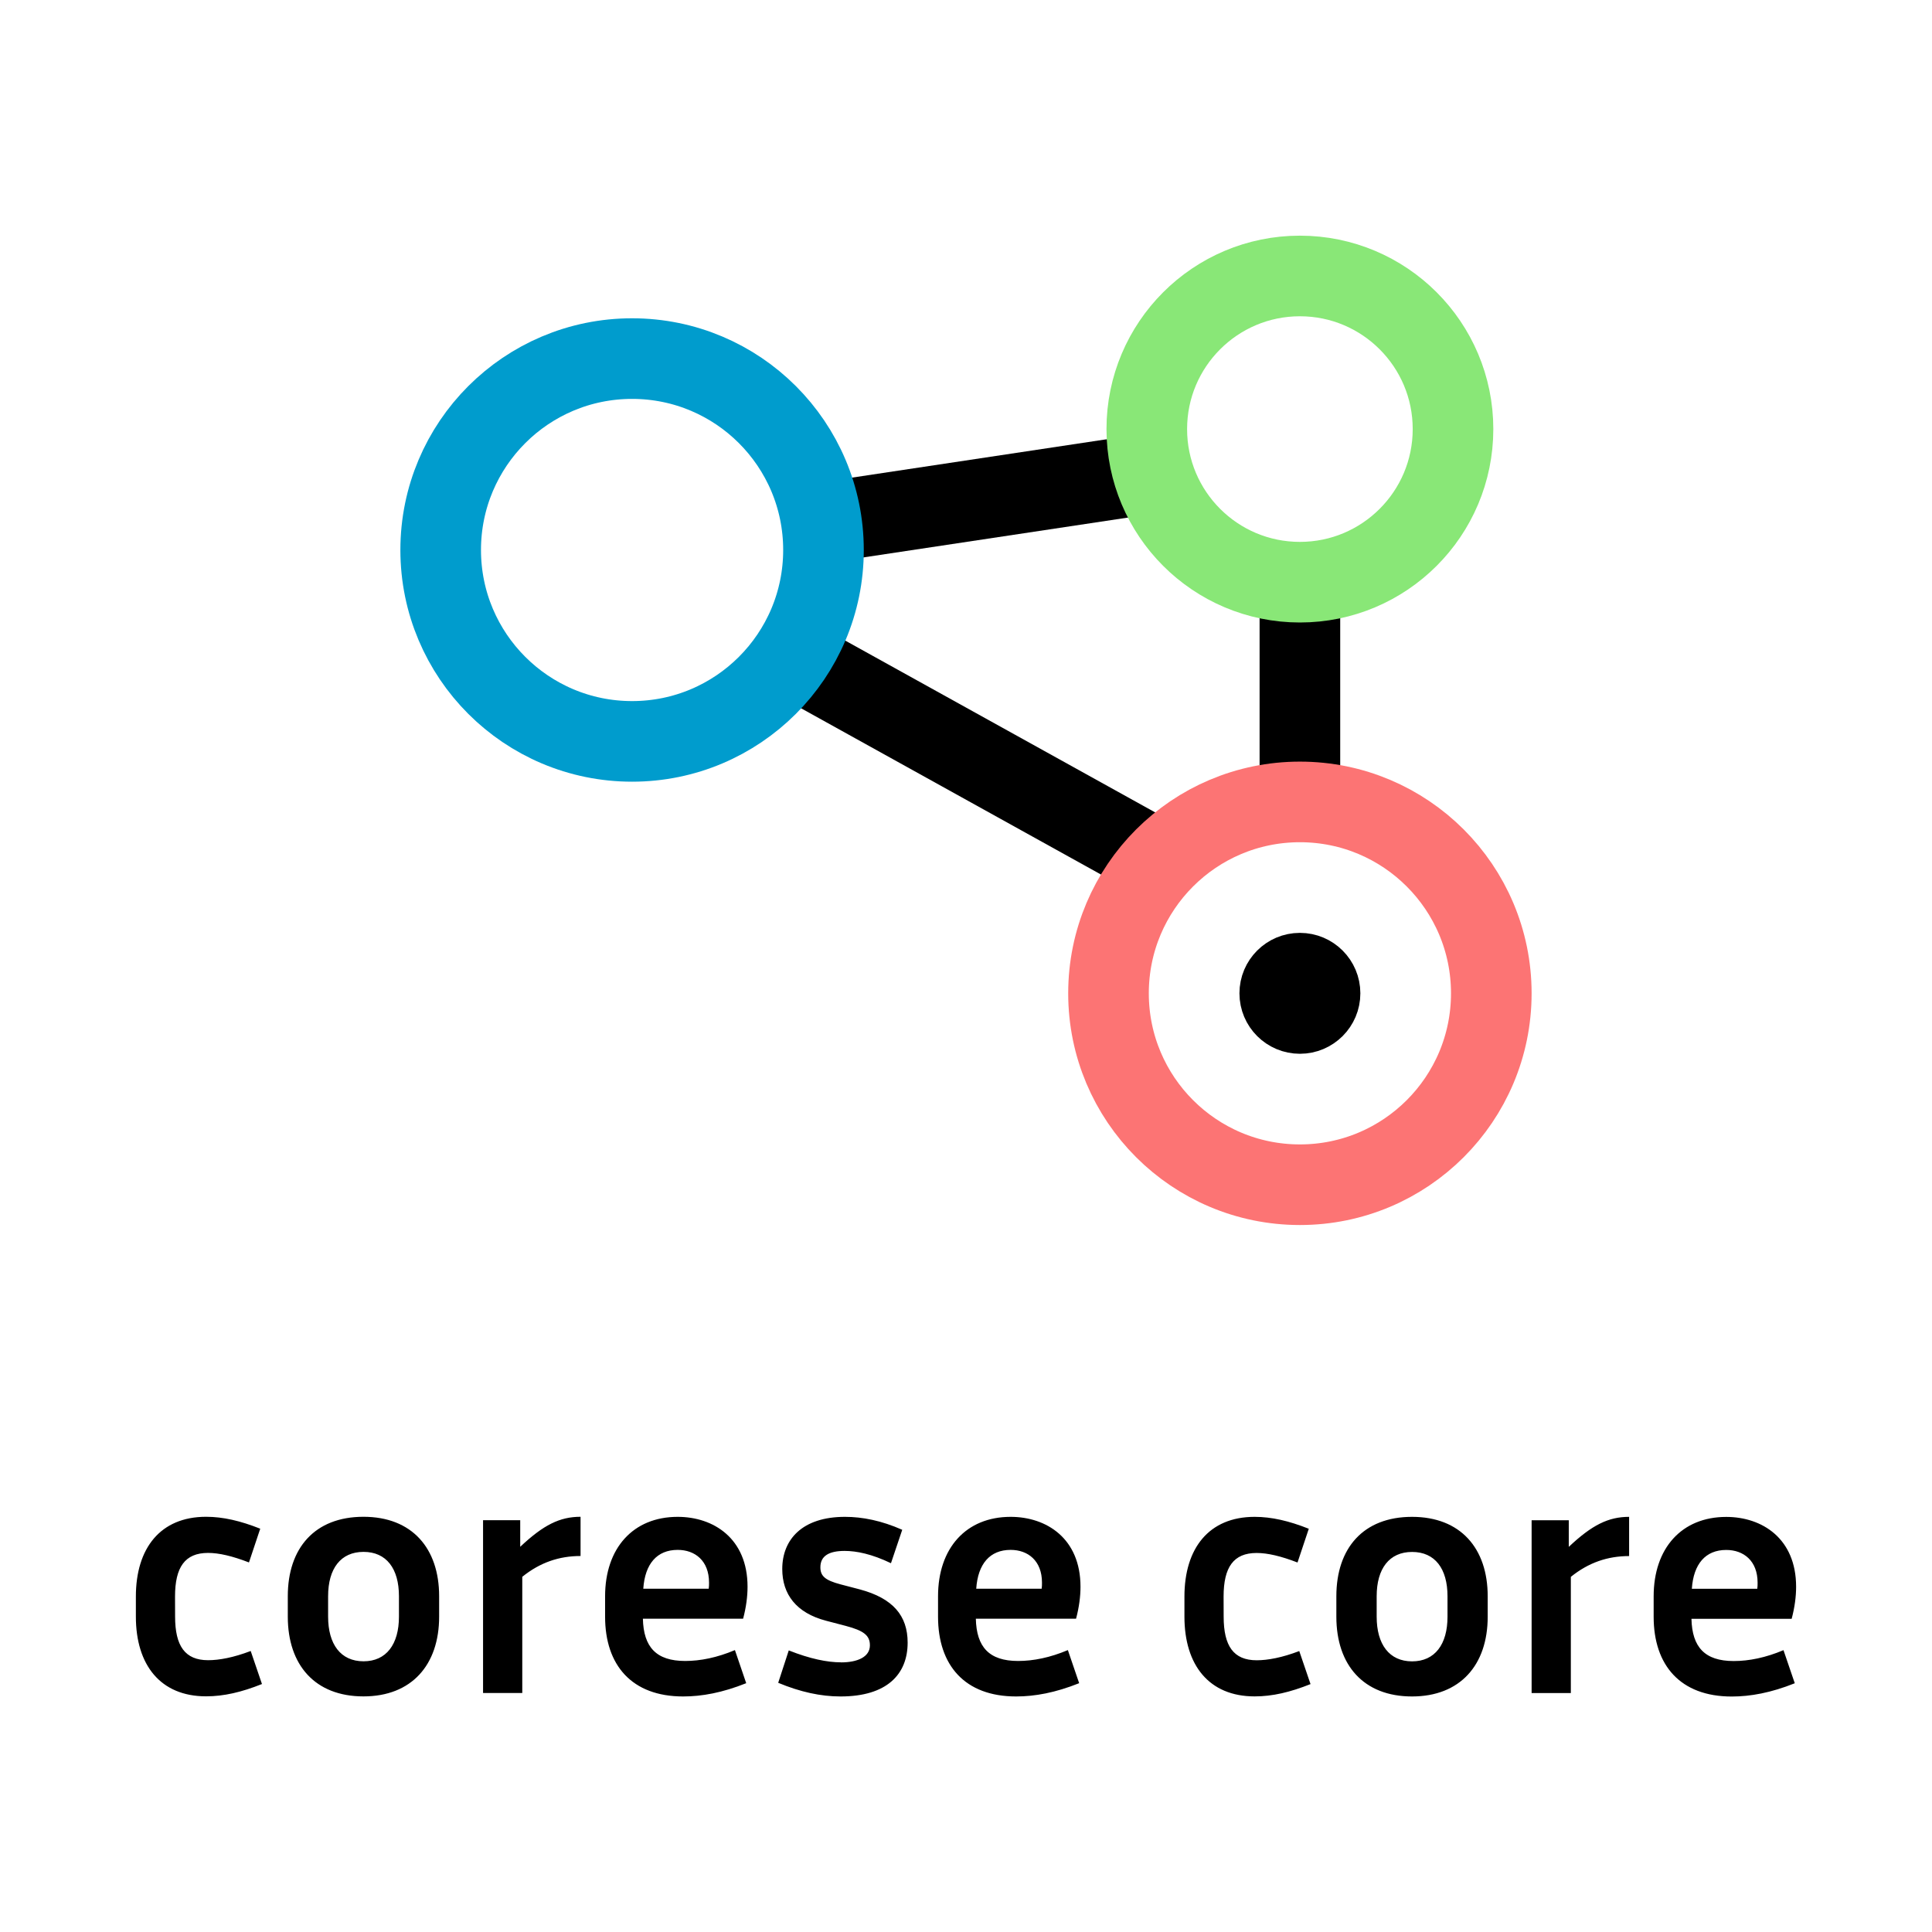
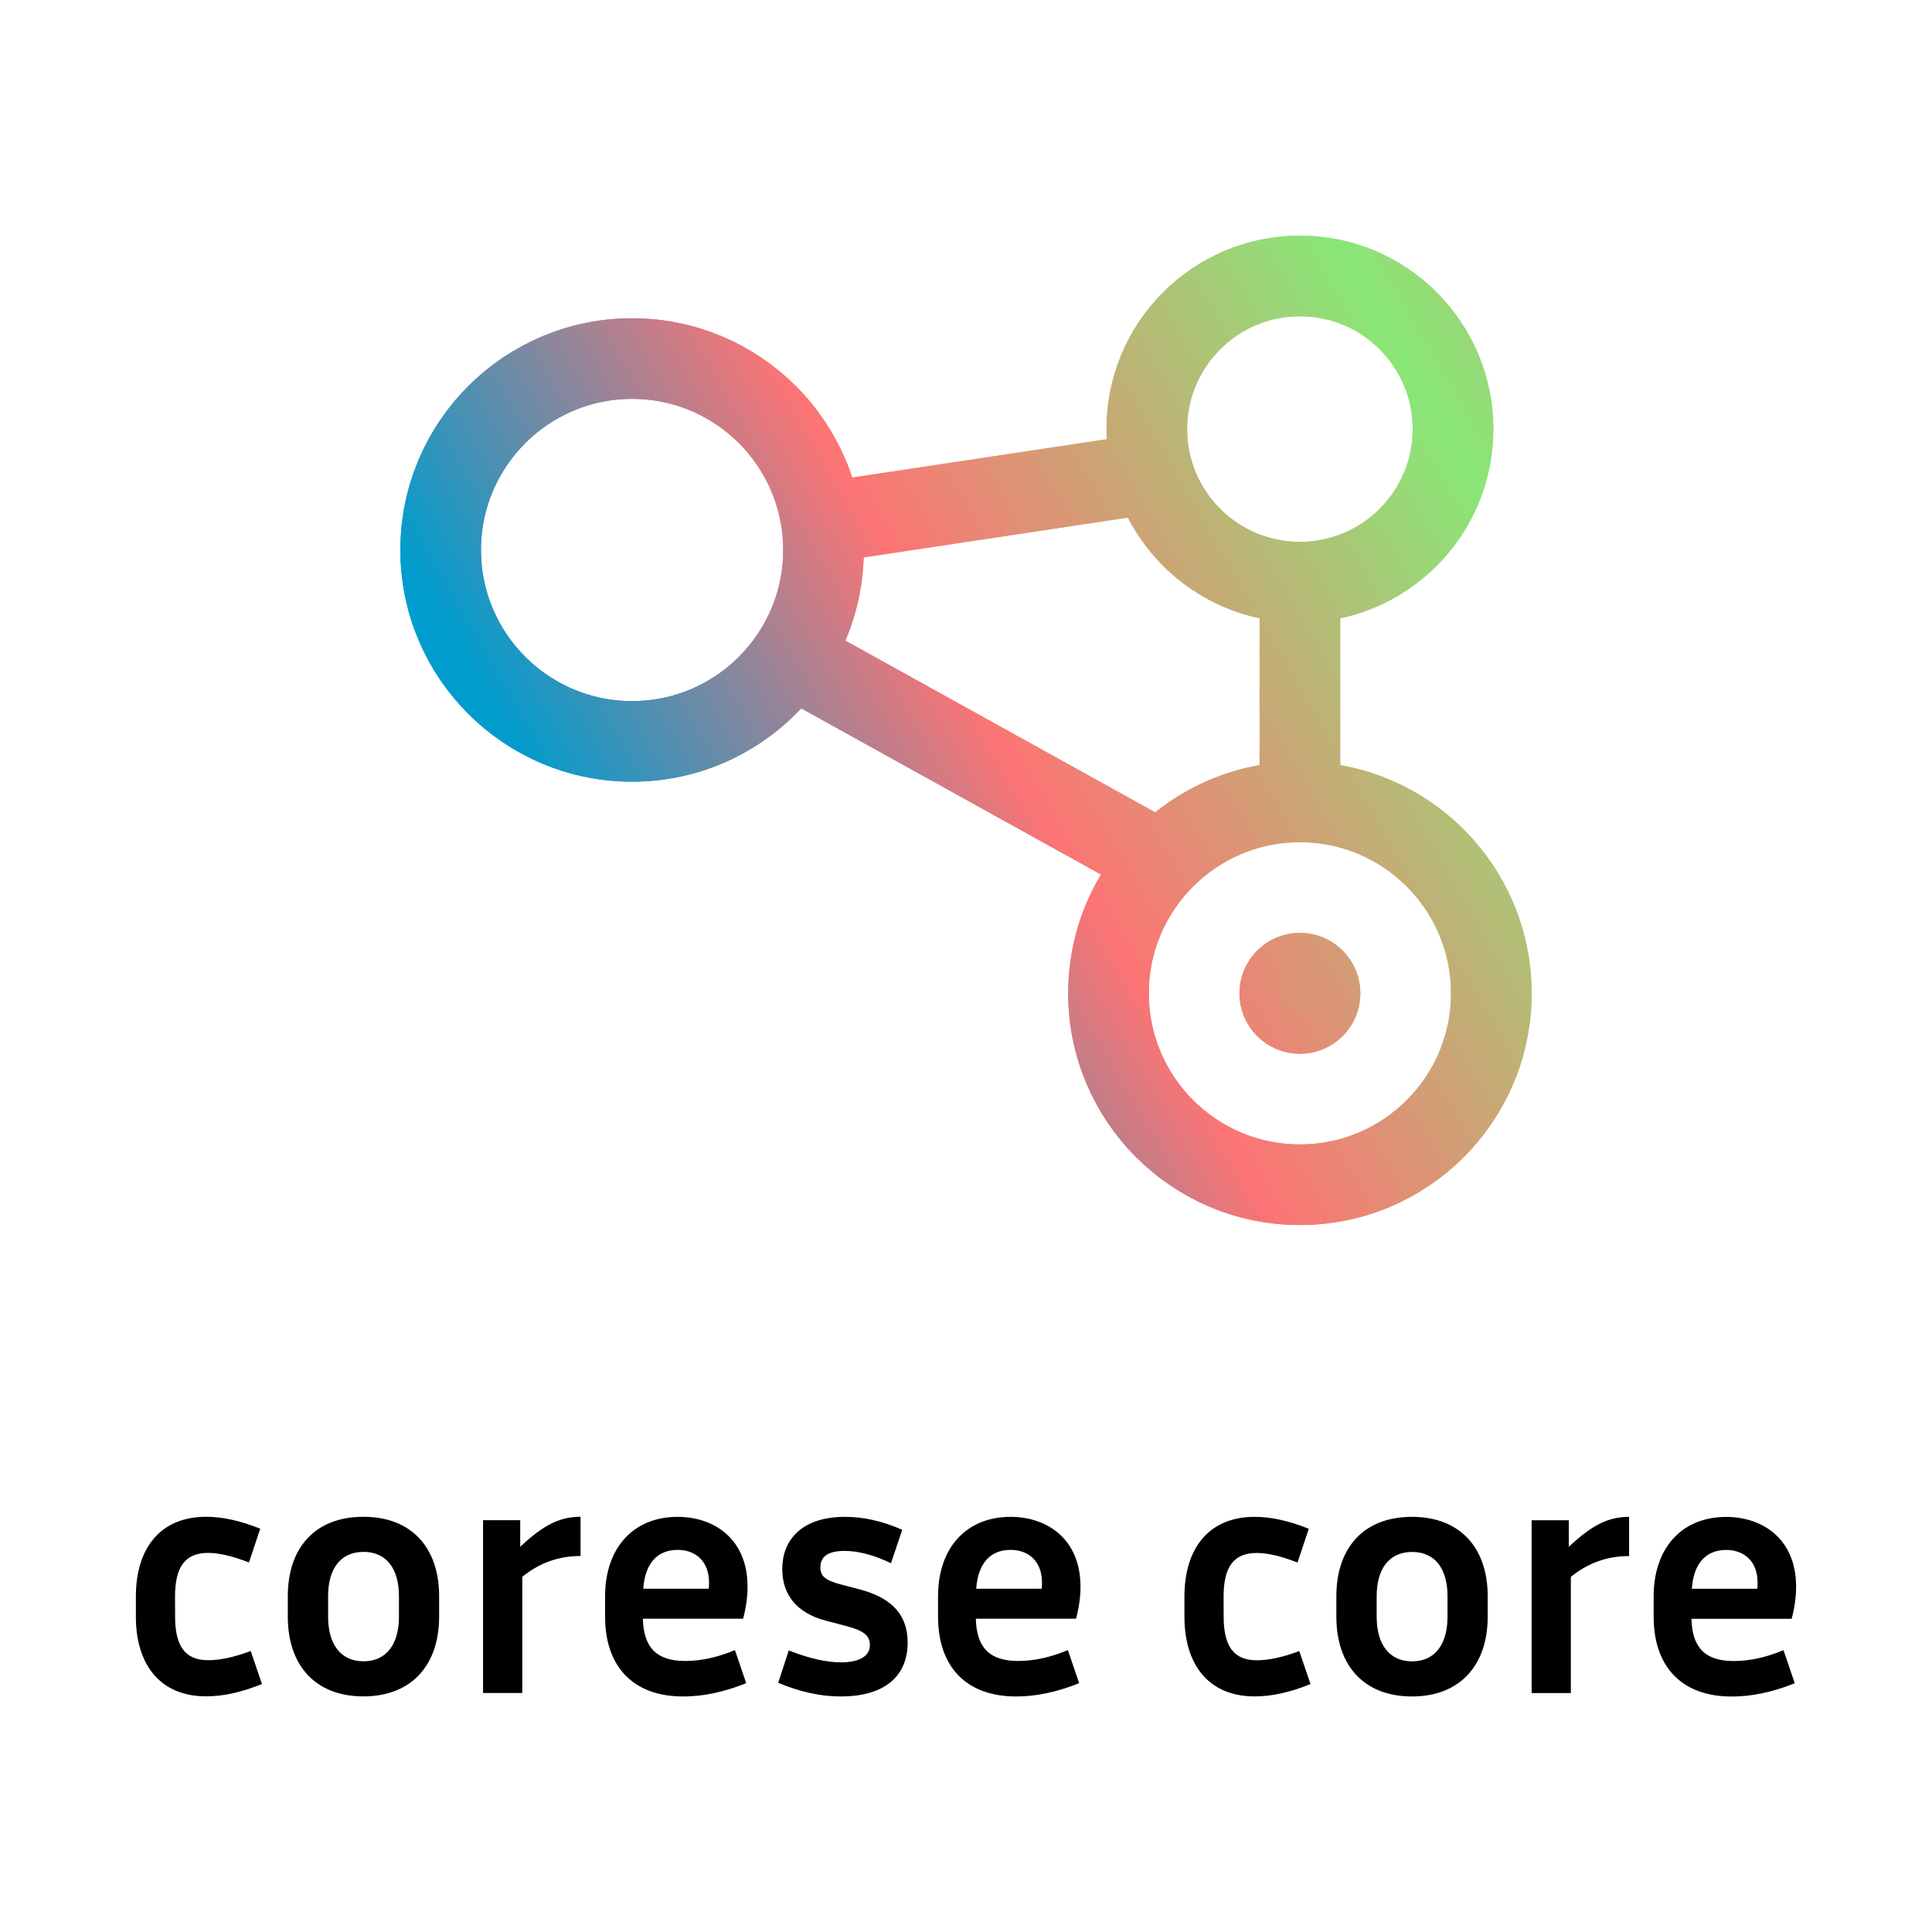
- <svg xmlns="http://www.w3.org/2000/svg" width="30mm" height="30mm" viewBox="0 0 30 30" version="1.1" id="svg5" xml:space="preserve">
+ <svg xmlns="http://www.w3.org/2000/svg" xmlns:xlink="http://www.w3.org/1999/xlink" width="30mm" height="30mm" viewBox="0 0 30 30" version="1.1" id="svg5" xml:space="preserve">
  <defs id="defs2">
    <linearGradient id="linearGradient1260">
      <stop style="stop-color:#bf0000;stop-opacity:1;" offset="0" id="stop1258" />
    </linearGradient>
+     <linearGradient xlink:href="#linearGradient107" id="linearGradient108" x1="84.55" y1="241.172" x2="43.581" y2="264.825" gradientUnits="userSpaceOnUse" />
+     <linearGradient id="linearGradient107">
+       <stop style="stop-color:#89e777;stop-opacity:1;" offset="0" id="stop107" />
+       <stop style="stop-color:#fc7474;stop-opacity:1;" offset="0.5" id="stop109" />
+       <stop style="stop-color:#009ccd;stop-opacity:1;" offset="0.85" id="stop108" />
+     </linearGradient>
+     <linearGradient xlink:href="#swatch59" id="linearGradient60" gradientUnits="userSpaceOnUse" x1="84.55" y1="241.172" x2="43.581" y2="264.825" spreadMethod="reflect" />
+     <linearGradient id="swatch59">
+       <stop style="stop-color:#89e777;stop-opacity:1;" offset="0" id="stop59" />
+       <stop style="stop-color:#fc7474;stop-opacity:1;" offset="0.48" id="stop61" />
+       <stop style="stop-color:#009ccd;stop-opacity:1;" offset="0.854" id="stop60" />
+     </linearGradient>
+     <linearGradient xlink:href="#linearGradient107" id="linearGradient1" gradientUnits="userSpaceOnUse" x1="84.55" y1="241.172" x2="43.581" y2="264.825" />
+     <linearGradient xlink:href="#swatch59" id="linearGradient2" gradientUnits="userSpaceOnUse" x1="84.55" y1="241.172" x2="43.581" y2="264.825" spreadMethod="reflect" />
+     <linearGradient xlink:href="#linearGradient107" id="linearGradient3" gradientUnits="userSpaceOnUse" x1="84.55" y1="241.172" x2="43.581" y2="264.825" />
+     <linearGradient xlink:href="#swatch59" id="linearGradient4" gradientUnits="userSpaceOnUse" x1="84.55" y1="241.172" x2="43.581" y2="264.825" spreadMethod="reflect" />
+     <linearGradient xlink:href="#linearGradient107" id="linearGradient5" gradientUnits="userSpaceOnUse" x1="84.55" y1="241.172" x2="43.581" y2="264.825" />
+     <linearGradient xlink:href="#swatch59" id="linearGradient6" gradientUnits="userSpaceOnUse" x1="84.55" y1="241.172" x2="43.581" y2="264.825" spreadMethod="reflect" />
+     <linearGradient xlink:href="#swatch59" id="linearGradient7" gradientUnits="userSpaceOnUse" x1="84.55" y1="241.172" x2="43.581" y2="264.825" spreadMethod="reflect" />
+     <linearGradient xlink:href="#swatch59" id="linearGradient8" gradientUnits="userSpaceOnUse" x1="84.55" y1="241.172" x2="43.581" y2="264.825" spreadMethod="reflect" />
+     <linearGradient xlink:href="#swatch59" id="linearGradient9" gradientUnits="userSpaceOnUse" x1="84.55" y1="241.172" x2="43.581" y2="264.825" spreadMethod="reflect" />
+     <linearGradient xlink:href="#linearGradient107" id="linearGradient10" gradientUnits="userSpaceOnUse" x1="84.55" y1="241.172" x2="43.581" y2="264.825" />
+     <linearGradient xlink:href="#swatch59" id="linearGradient11" gradientUnits="userSpaceOnUse" x1="84.55" y1="241.172" x2="43.581" y2="264.825" spreadMethod="reflect" />
+     <linearGradient xlink:href="#linearGradient1-6" id="linearGradient2-3" x1="108.252" y1="90.55" x2="83.944" y2="104.584" gradientUnits="userSpaceOnUse" />
+     <linearGradient id="linearGradient1-6">
+       <stop style="stop-color:#89e777;stop-opacity:1;" offset="0" id="stop1" />
+       <stop style="stop-color:#fc7474;stop-opacity:1;" offset="0.5" id="stop3" />
+       <stop style="stop-color:#009ccd;stop-opacity:1;" offset="0.853" id="stop2" />
+     </linearGradient>
+     <linearGradient xlink:href="#linearGradient3-5" id="linearGradient5-7" x1="108.252" y1="90.55" x2="83.944" y2="104.584" gradientUnits="userSpaceOnUse" />
+     <linearGradient id="linearGradient3-5">
+       <stop style="stop-color:#89e777;stop-opacity:1;" offset="0" id="stop4" />
+       <stop style="stop-color:#fc7474;stop-opacity:1;" offset="0.5" id="stop6" />
+       <stop style="stop-color:#009ccd;stop-opacity:1;" offset="0.852" id="stop5" />
+     </linearGradient>
+     <linearGradient xlink:href="#linearGradient1-6" id="linearGradient12" gradientUnits="userSpaceOnUse" x1="108.252" y1="90.55" x2="83.944" y2="104.584" />
+     <linearGradient xlink:href="#linearGradient3-5" id="linearGradient13" gradientUnits="userSpaceOnUse" x1="108.252" y1="90.55" x2="83.944" y2="104.584" />
+     <linearGradient xlink:href="#linearGradient1-6" id="linearGradient14" gradientUnits="userSpaceOnUse" x1="108.252" y1="90.55" x2="83.944" y2="104.584" />
+     <linearGradient xlink:href="#linearGradient3-5" id="linearGradient15" gradientUnits="userSpaceOnUse" x1="108.252" y1="90.55" x2="83.944" y2="104.584" />
+     <linearGradient xlink:href="#linearGradient1-6" id="linearGradient16" gradientUnits="userSpaceOnUse" x1="108.252" y1="90.55" x2="83.944" y2="104.584" />
+     <linearGradient xlink:href="#linearGradient3-5" id="linearGradient17" gradientUnits="userSpaceOnUse" x1="108.252" y1="90.55" x2="83.944" y2="104.584" />
+     <linearGradient xlink:href="#linearGradient3-5" id="linearGradient18" gradientUnits="userSpaceOnUse" x1="108.252" y1="90.55" x2="83.944" y2="104.584" />
+     <linearGradient xlink:href="#linearGradient3-5" id="linearGradient19" gradientUnits="userSpaceOnUse" x1="108.252" y1="90.55" x2="83.944" y2="104.584" />
+     <linearGradient xlink:href="#linearGradient3-5" id="linearGradient20" gradientUnits="userSpaceOnUse" x1="108.252" y1="90.55" x2="83.944" y2="104.584" />
+     <linearGradient xlink:href="#linearGradient1-6" id="linearGradient21" gradientUnits="userSpaceOnUse" x1="108.252" y1="90.55" x2="83.944" y2="104.584" />
+     <linearGradient xlink:href="#linearGradient3-5" id="linearGradient22" gradientUnits="userSpaceOnUse" x1="108.252" y1="90.55" x2="83.944" y2="104.584" />
+     <linearGradient xlink:href="#linearGradient1-6" id="linearGradient23" gradientUnits="userSpaceOnUse" x1="108.252" y1="90.55" x2="83.944" y2="104.584" />
+     <linearGradient xlink:href="#linearGradient3-5" id="linearGradient24" gradientUnits="userSpaceOnUse" x1="108.252" y1="90.55" x2="83.944" y2="104.584" />
+     <linearGradient xlink:href="#linearGradient1-6" id="linearGradient25" gradientUnits="userSpaceOnUse" x1="108.252" y1="90.55" x2="83.944" y2="104.584" />
+     <linearGradient xlink:href="#linearGradient3-5" id="linearGradient26" gradientUnits="userSpaceOnUse" x1="108.252" y1="90.55" x2="83.944" y2="104.584" />
  </defs>
  <g id="layer1" transform="translate(-83,-87)">
    <g id="layer1-6" transform="translate(1.90186,4.407534)">
      <g id="g127717-7">
        <g id="g1" transform="matrix(0.6258227,0,0,0.6258227,35.95775,32.87329)">
          <g id="g10798" transform="translate(-0.1870857,-0.9075342)">
-             <path style="fill:#ff0000;stroke:#000000;stroke-width:2;stroke-linecap:butt;stroke-linejoin:miter;stroke-miterlimit:4;stroke-dasharray:none;stroke-opacity:1" d="m 92.611,93.343 8.213,-1.237" id="path2648-9" transform="translate(1.2117946e-6)" />
-             <path style="fill:none;stroke:#000000;stroke-width:2;stroke-linecap:butt;stroke-linejoin:miter;stroke-miterlimit:4;stroke-dasharray:none;stroke-opacity:1" d="M 104.57,100.292 V 94.777" id="path2652-4" transform="translate(1.2117946e-6)" />
-             <path style="fill:none;stroke:#000000;stroke-width:2;stroke-linecap:butt;stroke-linejoin:miter;stroke-miterlimit:4;stroke-dasharray:none;stroke-opacity:1" d="m 91.91,96.627 9.4,5.211" id="path2791-4" transform="translate(1.2117946e-6)" />
-             <circle id="path47-6-7-6" cx="88" cy="94" style="fill:none;fill-opacity:1;stroke:#009ccd;stroke-width:2;stroke-miterlimit:4;stroke-dasharray:none;stroke-opacity:1" r="4.749" transform="translate(1.2117946e-6)" />
-             <ellipse id="path47-6-7-5-0" cx="104.57" cy="91" style="fill:none;fill-opacity:1;stroke:#89e777;stroke-width:2;stroke-miterlimit:4;stroke-dasharray:none;stroke-opacity:1" rx="3.799" ry="3.799" transform="translate(1.2117946e-6)" />
-             <ellipse id="path47-6-4" cx="104.57" cy="105" style="fill:none;fill-opacity:1;stroke:#fc7474;stroke-width:2;stroke-miterlimit:4;stroke-dasharray:none;stroke-opacity:1" rx="4.749" ry="4.749" />
-             <circle style="fill:#000000;fill-opacity:1;stroke:#000000;stroke-width:1;stroke-miterlimit:4;stroke-dasharray:none;stroke-opacity:1" id="path19852-3" cx="104.57" cy="105" r="1" />
+             <g id="g1-1" transform="matrix(1.000014,0,0,1.000014,0.185689,0.9058272)" style="fill:url(#linearGradient2-3);stroke:url(#linearGradient5-7);stroke-opacity:1">
+               <g id="g10798-2" transform="translate(-0.1870857,-0.9075342)" style="fill:url(#linearGradient23);stroke:url(#linearGradient24);stroke-opacity:1">
+                 <path style="fill:url(#linearGradient12);stroke:url(#linearGradient13);stroke-width:2;stroke-linecap:butt;stroke-linejoin:miter;stroke-miterlimit:4;stroke-dasharray:none;stroke-opacity:1" d="m 92.611,93.343 8.213,-1.237" id="path2648-9-7" transform="translate(1.2117946e-6)" />
+                 <path style="fill:url(#linearGradient14);stroke:url(#linearGradient15);stroke-width:2;stroke-linecap:butt;stroke-linejoin:miter;stroke-miterlimit:4;stroke-dasharray:none;stroke-opacity:1" d="M 104.57,100.292 V 94.777" id="path2652-4-09" transform="translate(1.2117946e-6)" />
+                 <path style="fill:url(#linearGradient16);stroke:url(#linearGradient17);stroke-width:2;stroke-linecap:butt;stroke-linejoin:miter;stroke-miterlimit:4;stroke-dasharray:none;stroke-opacity:1" d="m 91.91,96.627 9.4,5.211" id="path2791-4-3" transform="translate(1.2117946e-6)" />
+                 <circle id="path47-6-7-6-6" cx="88" cy="94" style="fill:none;fill-opacity:1;stroke:url(#linearGradient18);stroke-width:2;stroke-miterlimit:4;stroke-dasharray:none;stroke-opacity:1" r="4.749" transform="translate(1.2117946e-6)" />
+                 <ellipse id="path47-6-7-5-0-0" cx="104.57" cy="91" style="fill:none;fill-opacity:1;stroke:url(#linearGradient19);stroke-width:2;stroke-miterlimit:4;stroke-dasharray:none;stroke-opacity:1" rx="3.799" ry="3.799" transform="translate(1.2117946e-6)" />
+                 <ellipse id="path47-6-4-62" cx="104.57" cy="105" style="fill:none;fill-opacity:1;stroke:url(#linearGradient20);stroke-width:2;stroke-miterlimit:4;stroke-dasharray:none;stroke-opacity:1" rx="4.749" ry="4.749" />
+                 <circle style="fill:url(#linearGradient21);fill-opacity:1;stroke:url(#linearGradient22);stroke-width:1;stroke-miterlimit:4;stroke-dasharray:none;stroke-opacity:1" id="path19852-3-6" cx="104.57" cy="105" r="1" />
+               </g>
+               <text xml:space="preserve" style="font-style:normal;font-variant:normal;font-weight:normal;font-stretch:normal;font-size:10.583px;line-height:1.25;font-family:sans-serif;-inkscape-font-specification:'sans-serif, Normal';font-variant-ligatures:normal;font-variant-caps:normal;font-variant-numeric:normal;font-variant-east-asian:normal;fill:url(#linearGradient25);stroke:url(#linearGradient26);stroke-width:0.607;stroke-opacity:1" x="90.783" y="108.852" id="text6579-1">
+                 <tspan id="tspan6577-8" style="font-style:normal;font-variant:normal;font-weight:normal;font-stretch:normal;font-size:10.583px;font-family:sans-serif;-inkscape-font-specification:'sans-serif, Normal';font-variant-ligatures:normal;font-variant-caps:normal;font-variant-numeric:normal;font-variant-east-asian:normal;fill:url(#linearGradient25);stroke:url(#linearGradient26);stroke-width:0.607;stroke-opacity:1" x="90.783" y="108.852" />
+               </text>
+             </g>
+             <g id="g45-5" style="display:inline;fill:url(#linearGradient108);fill-opacity:1;stroke:url(#linearGradient60);stroke-opacity:1;enable-background:new" transform="matrix(0.5933286,0,0,0.5933286,58.27355,-51.63629)">
+               <path style="fill:url(#linearGradient1);fill-opacity:1;stroke:url(#linearGradient2);stroke-width:3.371;stroke-linecap:butt;stroke-linejoin:miter;stroke-miterlimit:4;stroke-dasharray:none;stroke-opacity:1" d="m 57.873,244.349 13.842,-2.085" id="path2648-9-4" />
+               <path style="fill:url(#linearGradient3);fill-opacity:1;stroke:url(#linearGradient4);stroke-width:3.371;stroke-linecap:butt;stroke-linejoin:miter;stroke-miterlimit:4;stroke-dasharray:none;stroke-opacity:1" d="m 78.029,256.061 v -9.295" id="path2652-4-0" />
+               <path style="fill:url(#linearGradient5);fill-opacity:1;stroke:url(#linearGradient6);stroke-width:3.371;stroke-linecap:butt;stroke-linejoin:miter;stroke-miterlimit:4;stroke-dasharray:none;stroke-opacity:1" d="m 56.691,249.883 15.843,8.782" id="path2791-4-5" />
+               <circle id="path47-6-7-6-9" cx="50.101" cy="245.456" style="fill:none;fill-opacity:1;stroke:url(#linearGradient7);stroke-width:3.371;stroke-miterlimit:4;stroke-dasharray:none;stroke-opacity:1" r="8.004" />
+               <ellipse id="path47-6-7-5-0-4" cx="78.029" cy="240.4" style="fill:none;fill-opacity:1;stroke:url(#linearGradient8);stroke-width:3.371;stroke-miterlimit:4;stroke-dasharray:none;stroke-opacity:1" rx="6.403" ry="6.403" />
+               <ellipse id="path47-6-4-6" cx="78.029" cy="263.996" style="fill:none;fill-opacity:1;stroke:url(#linearGradient9);stroke-width:3.371;stroke-miterlimit:4;stroke-dasharray:none;stroke-opacity:1" rx="8.004" ry="8.004" />
+               <circle style="fill:url(#linearGradient10);fill-opacity:1;stroke:url(#linearGradient11);stroke-width:1.685;stroke-miterlimit:4;stroke-dasharray:none;stroke-opacity:1" id="path19852-3-9" cx="78.029" cy="263.996" r="1.685" />
+             </g>
          </g>
          <text xml:space="preserve" style="font-style:normal;font-variant:normal;font-weight:normal;font-stretch:normal;font-size:10.583px;line-height:1.25;font-family:sans-serif;-inkscape-font-specification:'sans-serif, Normal';font-variant-ligatures:normal;font-variant-caps:normal;font-variant-numeric:normal;font-variant-east-asian:normal;stroke-width:0.607" x="90.783" y="108.852" id="text6579">
            <tspan id="tspan6577" style="font-style:normal;font-variant:normal;font-weight:normal;font-stretch:normal;font-size:10.583px;font-family:sans-serif;-inkscape-font-specification:'sans-serif, Normal';font-variant-ligatures:normal;font-variant-caps:normal;font-variant-numeric:normal;font-variant-east-asian:normal;stroke-width:0.607" x="90.783" y="108.852" />
          </text>
        </g>
-         <path style="-inkscape-font-specification:'Inria Sans Bold';stroke-width:0.265" d="m 83.816,107.383 c 0,-0.455 0.153,-0.677 0.513,-0.677 0.169,0 0.376,0.048 0.635,0.148 l 0.175,-0.524 c -0.307,-0.122 -0.577,-0.185 -0.841,-0.185 -0.709,0 -1.09,0.487 -1.09,1.238 v 0.312 c 0,0.751 0.381,1.238 1.09,1.238 0.275,0 0.55,-0.064 0.868,-0.191 l -0.175,-0.513 c -0.265,0.101 -0.487,0.143 -0.661,0.143 -0.36,0 -0.513,-0.222 -0.513,-0.677 z m 4.101,-0.005 c 0,-0.746 -0.423,-1.233 -1.175,-1.233 -0.757,0 -1.175,0.487 -1.175,1.233 v 0.318 c 0,0.751 0.423,1.238 1.175,1.238 0.746,0 1.175,-0.487 1.175,-1.238 z m -0.624,0 v 0.318 c 0,0.429 -0.196,0.693 -0.55,0.693 -0.355,0 -0.55,-0.265 -0.55,-0.693 v -0.318 c 0,-0.429 0.196,-0.688 0.55,-0.688 0.355,0 0.55,0.259 0.55,0.688 z m 2.82,-0.624 v -0.609 c -0.323,0 -0.577,0.127 -0.937,0.466 v -0.413 h -0.577 v 2.683 h 0.609 v -1.804 c 0.275,-0.222 0.572,-0.323 0.905,-0.323 z m 2.572,1.974 -0.175,-0.513 c -0.275,0.116 -0.534,0.169 -0.773,0.169 -0.45,0 -0.646,-0.217 -0.656,-0.656 h 1.556 c 0.048,-0.18 0.069,-0.349 0.069,-0.497 0,-0.751 -0.529,-1.085 -1.085,-1.085 -0.693,0 -1.127,0.487 -1.127,1.233 v 0.318 c 0,0.751 0.413,1.238 1.212,1.238 0.291,0 0.609,-0.058 0.979,-0.206 z m -1.064,-2.069 c 0.27,0 0.487,0.169 0.487,0.508 0,0.032 0,0.064 -0.005,0.095 h -1.016 c 0.026,-0.386 0.212,-0.603 0.534,-0.603 z m 2.535,1.746 c -0.212,0 -0.476,-0.053 -0.81,-0.185 l -0.164,0.503 c 0.344,0.143 0.661,0.212 0.968,0.212 0.72,0 1.042,-0.344 1.042,-0.836 0,-0.418 -0.228,-0.688 -0.741,-0.826 l -0.302,-0.079 c -0.243,-0.064 -0.312,-0.132 -0.312,-0.265 0,-0.175 0.132,-0.254 0.376,-0.254 0.185,0 0.423,0.048 0.72,0.191 l 0.175,-0.519 c -0.323,-0.143 -0.619,-0.201 -0.889,-0.201 -0.667,0 -0.974,0.355 -0.974,0.81 0,0.392 0.217,0.683 0.683,0.804 l 0.302,0.079 c 0.28,0.074 0.376,0.148 0.376,0.302 0,0.18 -0.191,0.265 -0.45,0.265 z m 3.699,0.323 -0.175,-0.513 c -0.275,0.116 -0.534,0.169 -0.773,0.169 -0.45,0 -0.646,-0.217 -0.656,-0.656 h 1.556 c 0.048,-0.18 0.069,-0.349 0.069,-0.497 0,-0.751 -0.529,-1.085 -1.085,-1.085 -0.693,0 -1.127,0.487 -1.127,1.233 v 0.318 c 0,0.751 0.413,1.238 1.212,1.238 0.291,0 0.609,-0.058 0.979,-0.206 z m -1.064,-2.069 c 0.27,0 0.487,0.169 0.487,0.508 0,0.032 0,0.064 -0.005,0.095 h -1.016 c 0.026,-0.386 0.212,-0.603 0.534,-0.603 z m 3.307,0.725 c 0,-0.455 0.153,-0.677 0.513,-0.677 0.169,0 0.376,0.048 0.635,0.148 l 0.175,-0.524 c -0.307,-0.122 -0.577,-0.185 -0.841,-0.185 -0.709,0 -1.09,0.487 -1.09,1.238 v 0.312 c 0,0.751 0.381,1.238 1.09,1.238 0.275,0 0.55,-0.064 0.868,-0.191 l -0.175,-0.513 c -0.265,0.101 -0.487,0.143 -0.661,0.143 -0.36,0 -0.513,-0.222 -0.513,-0.677 z m 4.101,-0.005 c 0,-0.746 -0.423,-1.233 -1.175,-1.233 -0.757,0 -1.175,0.487 -1.175,1.233 v 0.318 c 0,0.751 0.423,1.238 1.175,1.238 0.746,0 1.175,-0.487 1.175,-1.238 z m -0.624,0 v 0.318 c 0,0.429 -0.196,0.693 -0.55,0.693 -0.355,0 -0.55,-0.265 -0.55,-0.693 v -0.318 c 0,-0.429 0.196,-0.688 0.55,-0.688 0.355,0 0.55,0.259 0.55,0.688 z m 2.82,-0.624 v -0.609 c -0.323,0 -0.577,0.127 -0.937,0.466 v -0.413 h -0.577 v 2.683 h 0.609 v -1.804 c 0.275,-0.222 0.572,-0.323 0.905,-0.323 z m 2.572,1.974 -0.175,-0.513 c -0.275,0.116 -0.534,0.169 -0.773,0.169 -0.45,0 -0.646,-0.217 -0.656,-0.656 h 1.556 c 0.048,-0.18 0.069,-0.349 0.069,-0.497 0,-0.751 -0.529,-1.085 -1.085,-1.085 -0.693,0 -1.127,0.487 -1.127,1.233 v 0.318 c 0,0.751 0.413,1.238 1.212,1.238 0.291,0 0.609,-0.058 0.979,-0.206 z m -1.064,-2.069 c 0.27,0 0.487,0.169 0.487,0.508 0,0.032 0,0.064 -0.005,0.095 h -1.016 c 0.026,-0.386 0.212,-0.603 0.534,-0.603 z" id="text1" aria-label="corese core" />
+         <path style="font-weight:bold;font-size:5.292px;line-height:1.25;font-family:'Inria Sans';-inkscape-font-specification:'Inria Sans Bold';stroke-width:0.265" d="m 83.816,107.383 c 0,-0.455 0.153,-0.677 0.513,-0.677 0.169,0 0.376,0.048 0.635,0.148 l 0.175,-0.524 c -0.307,-0.122 -0.577,-0.185 -0.841,-0.185 -0.709,0 -1.09,0.487 -1.09,1.238 v 0.312 c 0,0.751 0.381,1.238 1.09,1.238 0.275,0 0.55,-0.064 0.868,-0.191 l -0.175,-0.513 c -0.265,0.101 -0.487,0.143 -0.661,0.143 -0.36,0 -0.513,-0.222 -0.513,-0.677 z m 4.101,-0.005 c 0,-0.746 -0.423,-1.233 -1.175,-1.233 -0.757,0 -1.175,0.487 -1.175,1.233 v 0.318 c 0,0.751 0.423,1.238 1.175,1.238 0.746,0 1.175,-0.487 1.175,-1.238 z m -0.624,0 v 0.318 c 0,0.429 -0.196,0.693 -0.55,0.693 -0.355,0 -0.55,-0.265 -0.55,-0.693 v -0.318 c 0,-0.429 0.196,-0.688 0.55,-0.688 0.355,0 0.55,0.259 0.55,0.688 z m 2.82,-0.624 v -0.609 c -0.323,0 -0.577,0.127 -0.937,0.466 v -0.413 h -0.577 v 2.683 h 0.609 v -1.804 c 0.275,-0.222 0.572,-0.323 0.905,-0.323 z m 2.572,1.974 -0.175,-0.513 c -0.275,0.116 -0.534,0.169 -0.773,0.169 -0.45,0 -0.646,-0.217 -0.656,-0.656 h 1.556 c 0.048,-0.18 0.069,-0.349 0.069,-0.497 0,-0.751 -0.529,-1.085 -1.085,-1.085 -0.693,0 -1.127,0.487 -1.127,1.233 v 0.318 c 0,0.751 0.413,1.238 1.212,1.238 0.291,0 0.609,-0.058 0.979,-0.206 z m -1.064,-2.069 c 0.27,0 0.487,0.169 0.487,0.508 0,0.032 0,0.064 -0.005,0.095 h -1.016 c 0.026,-0.386 0.212,-0.603 0.534,-0.603 z m 2.535,1.746 c -0.212,0 -0.476,-0.053 -0.81,-0.185 l -0.164,0.503 c 0.344,0.143 0.661,0.212 0.968,0.212 0.72,0 1.042,-0.344 1.042,-0.836 0,-0.418 -0.228,-0.688 -0.741,-0.826 l -0.302,-0.079 c -0.243,-0.064 -0.312,-0.132 -0.312,-0.265 0,-0.175 0.132,-0.254 0.376,-0.254 0.185,0 0.423,0.048 0.72,0.191 l 0.175,-0.519 c -0.323,-0.143 -0.619,-0.201 -0.889,-0.201 -0.667,0 -0.974,0.355 -0.974,0.81 0,0.392 0.217,0.683 0.683,0.804 l 0.302,0.079 c 0.28,0.074 0.376,0.148 0.376,0.302 0,0.18 -0.191,0.265 -0.45,0.265 z m 3.699,0.323 -0.175,-0.513 c -0.275,0.116 -0.534,0.169 -0.773,0.169 -0.45,0 -0.646,-0.217 -0.656,-0.656 h 1.556 c 0.048,-0.18 0.069,-0.349 0.069,-0.497 0,-0.751 -0.529,-1.085 -1.085,-1.085 -0.693,0 -1.127,0.487 -1.127,1.233 v 0.318 c 0,0.751 0.413,1.238 1.212,1.238 0.291,0 0.609,-0.058 0.979,-0.206 z m -1.064,-2.069 c 0.27,0 0.487,0.169 0.487,0.508 0,0.032 0,0.064 -0.005,0.095 h -1.016 c 0.026,-0.386 0.212,-0.603 0.534,-0.603 z m 3.307,0.725 c 0,-0.455 0.153,-0.677 0.513,-0.677 0.169,0 0.376,0.048 0.635,0.148 l 0.175,-0.524 c -0.307,-0.122 -0.577,-0.185 -0.841,-0.185 -0.709,0 -1.09,0.487 -1.09,1.238 v 0.312 c 0,0.751 0.381,1.238 1.09,1.238 0.275,0 0.55,-0.064 0.868,-0.191 l -0.175,-0.513 c -0.265,0.101 -0.487,0.143 -0.661,0.143 -0.36,0 -0.513,-0.222 -0.513,-0.677 z m 4.101,-0.005 c 0,-0.746 -0.423,-1.233 -1.175,-1.233 -0.757,0 -1.175,0.487 -1.175,1.233 v 0.318 c 0,0.751 0.423,1.238 1.175,1.238 0.746,0 1.175,-0.487 1.175,-1.238 z m -0.624,0 v 0.318 c 0,0.429 -0.196,0.693 -0.55,0.693 -0.355,0 -0.55,-0.265 -0.55,-0.693 v -0.318 c 0,-0.429 0.196,-0.688 0.55,-0.688 0.355,0 0.55,0.259 0.55,0.688 z m 2.82,-0.624 v -0.609 c -0.323,0 -0.577,0.127 -0.937,0.466 v -0.413 h -0.577 v 2.683 h 0.609 v -1.804 c 0.275,-0.222 0.572,-0.323 0.905,-0.323 z m 2.572,1.974 -0.175,-0.513 c -0.275,0.116 -0.534,0.169 -0.773,0.169 -0.45,0 -0.646,-0.217 -0.656,-0.656 h 1.556 c 0.048,-0.18 0.069,-0.349 0.069,-0.497 0,-0.751 -0.529,-1.085 -1.085,-1.085 -0.693,0 -1.127,0.487 -1.127,1.233 v 0.318 c 0,0.751 0.413,1.238 1.212,1.238 0.291,0 0.609,-0.058 0.979,-0.206 z m -1.064,-2.069 c 0.27,0 0.487,0.169 0.487,0.508 0,0.032 0,0.064 -0.005,0.095 h -1.016 c 0.026,-0.386 0.212,-0.603 0.534,-0.603 z" id="text1" aria-label="corese core" />
      </g>
    </g>
  </g>
</svg>
